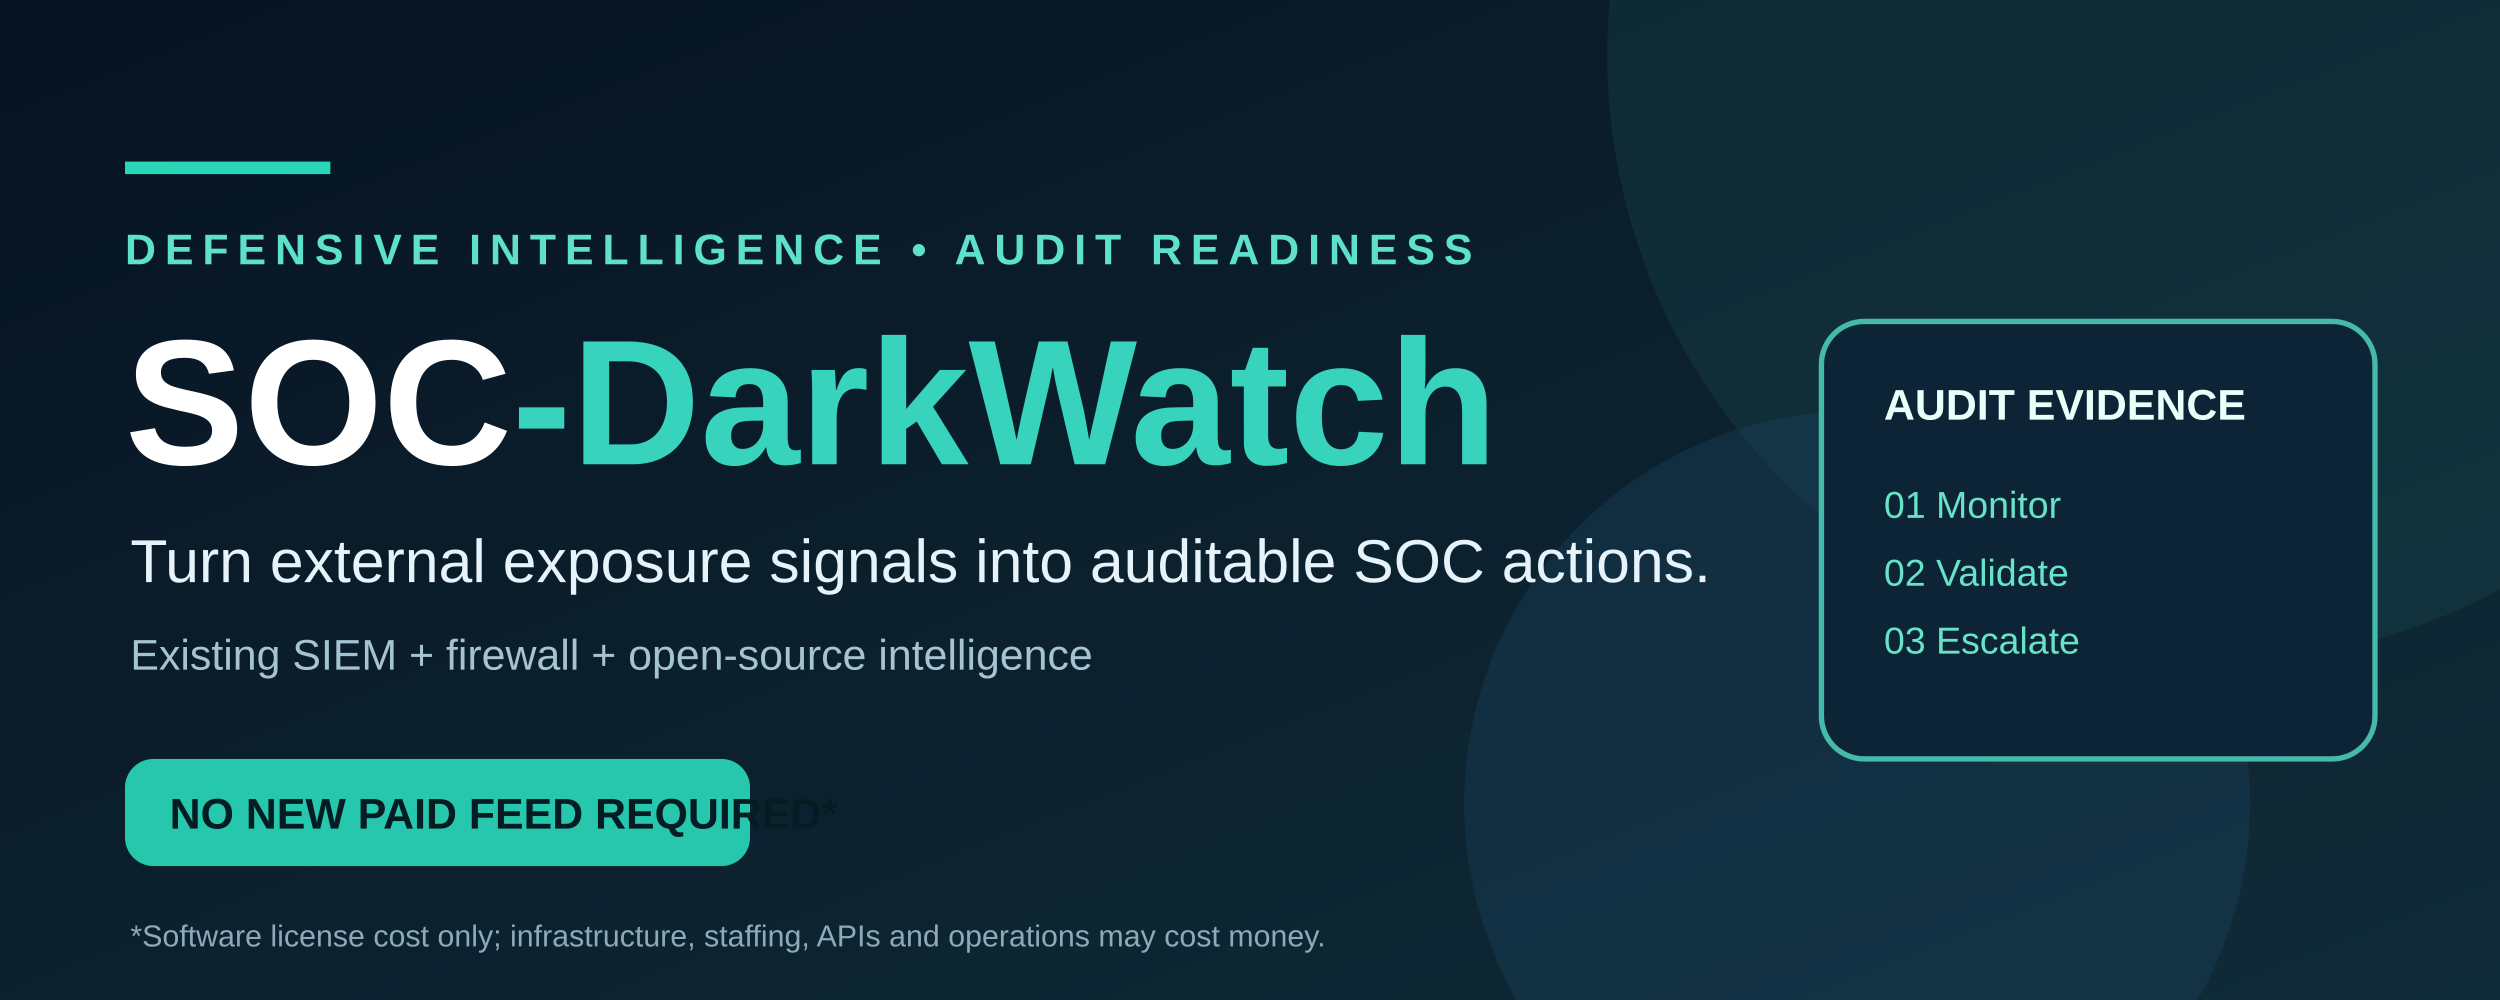
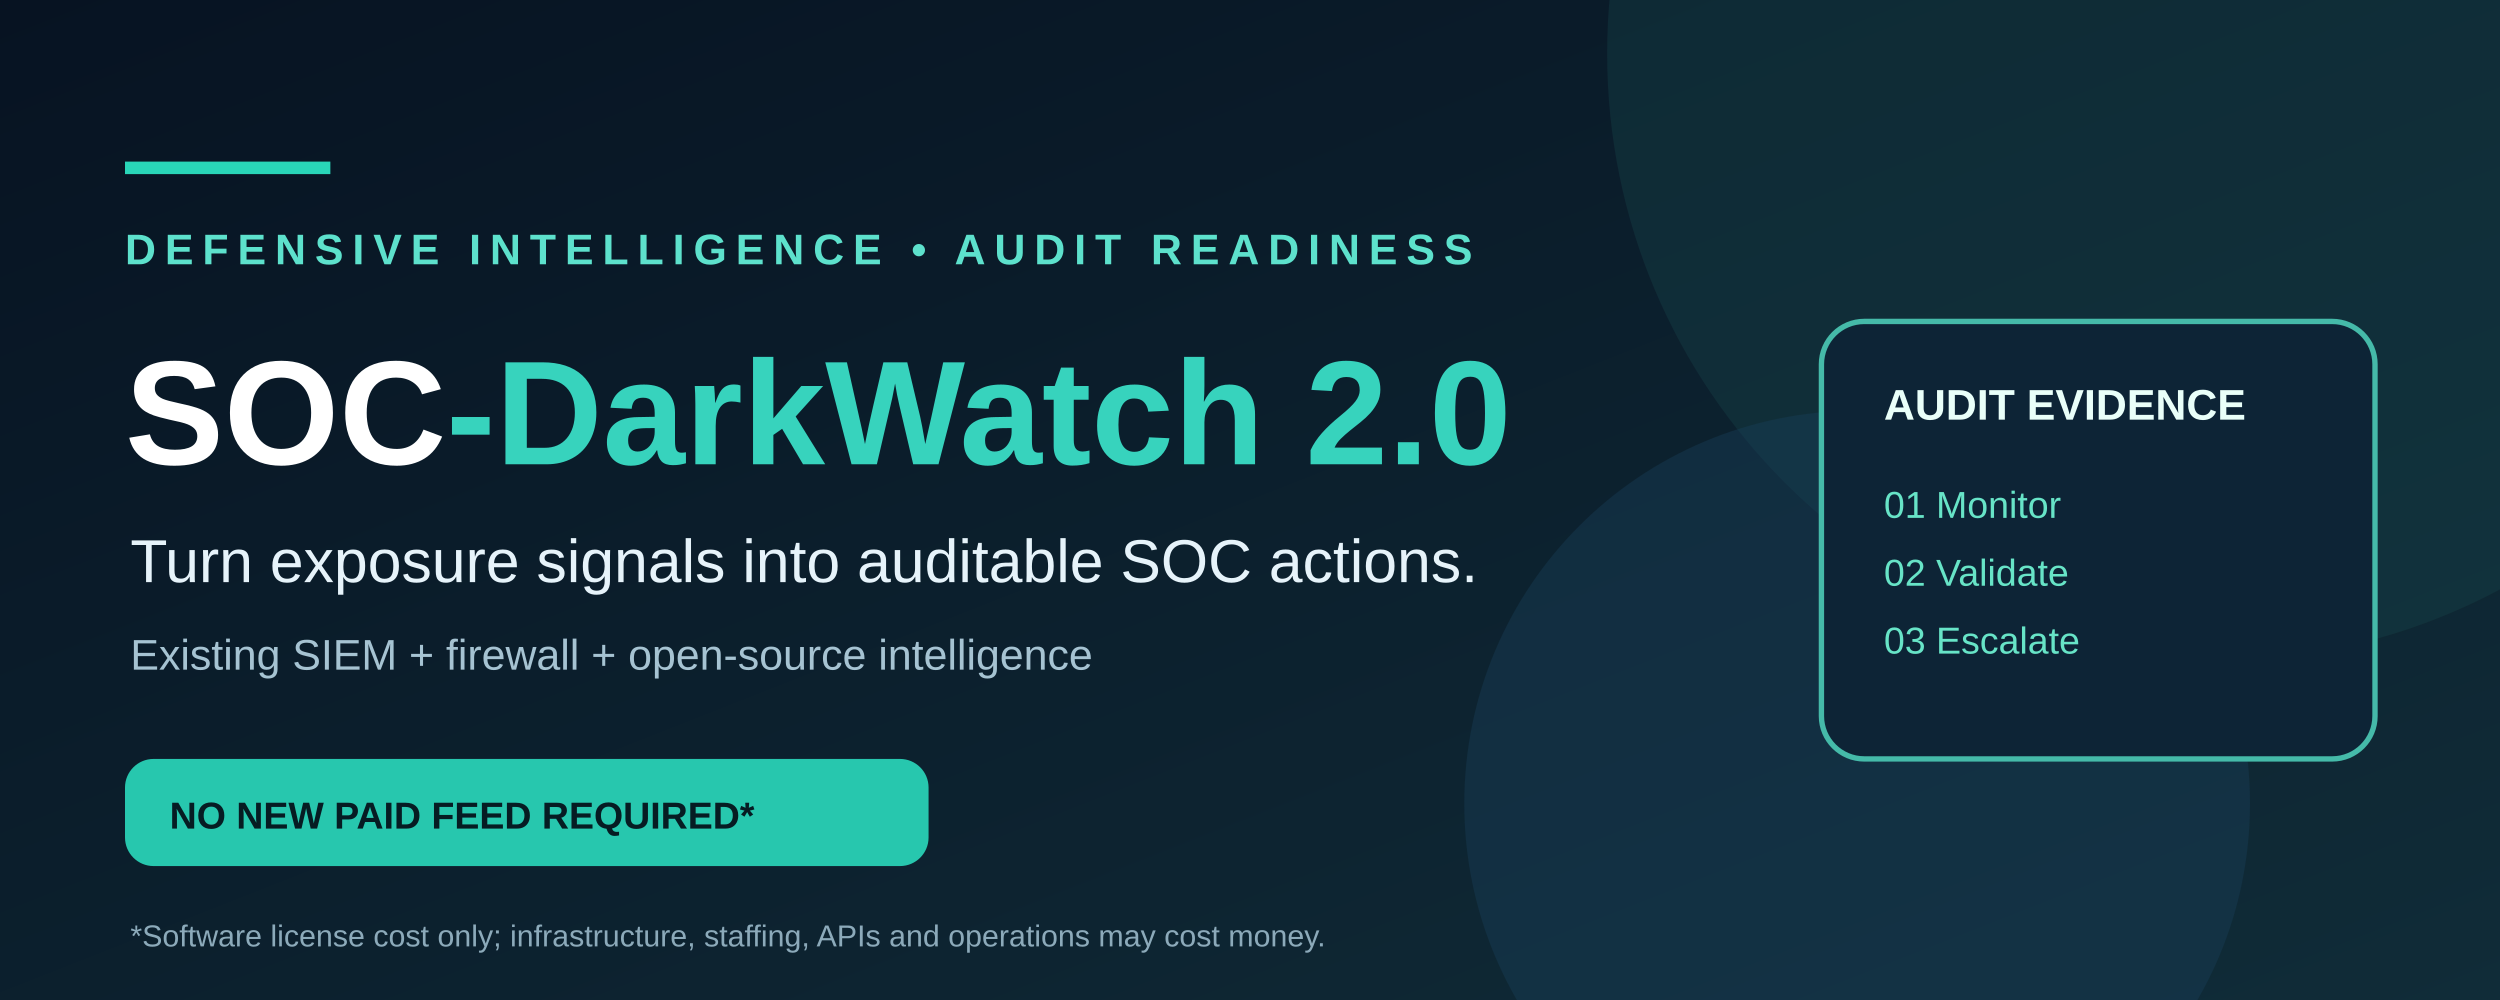
<svg xmlns="http://www.w3.org/2000/svg" width="1400" height="560" viewBox="0 0 1400 560">
  <defs>
    <linearGradient id="bg" x2="1" y2="1">
      <stop stop-color="#071322" />
      <stop offset="1" stop-color="#102c38" />
    </linearGradient>
    <linearGradient id="accent">
      <stop stop-color="#2ad7bb" />
      <stop offset="1" stop-color="#82b9fa" />
    </linearGradient>
  </defs>
  <rect width="1400" height="560" fill="url(#bg)" />
  <circle cx="1240" cy="30" r="340" fill="#17444a" opacity=".36" />
  <circle cx="1040" cy="450" r="220" fill="#173d57" opacity=".42" />
  <path d="M70 94h115" stroke="#29d6b8" stroke-width="7" />
  <text x="70" y="148" fill="#5de1cc" font-family="Arial,sans-serif" font-size="24" font-weight="bold" letter-spacing="5">DEFENSIVE INTELLIGENCE • AUDIT READINESS</text>
-   <text x="70" y="260" fill="#fff" font-family="Arial,sans-serif" font-size="100" font-weight="bold">SOC<tspan fill="#37d3bd">-DarkWatch</tspan>
+   <text x="70" y="260" fill="#fff" font-family="Arial,sans-serif" font-size="83" font-weight="bold">SOC<tspan fill="#37d3bd">-DarkWatch 2.0</tspan>
  </text>
-   <text x="73" y="326" fill="#e6f3fa" font-family="Arial,sans-serif" font-size="34">Turn external exposure signals into auditable SOC actions.</text>
+   <text x="73" y="326" fill="#e6f3fa" font-family="Arial,sans-serif" font-size="34">Turn exposure signals into auditable SOC actions.</text>
  <text x="73" y="375" fill="#a6c3d2" font-family="Arial,sans-serif" font-size="24">Existing SIEM + firewall + open-source intelligence</text>
-   <rect x="70" y="425" width="350" height="60" rx="16" fill="#27c7ae" />
-   <text x="95" y="464" fill="#061c23" font-family="Arial,sans-serif" font-size="24" font-weight="bold">NO NEW PAID FEED REQUIRED*</text>
+   <rect x="70" y="425" width="450" height="60" rx="16" fill="#27c7ae" />
+   <text x="95" y="464" fill="#061c23" font-family="Arial,sans-serif" font-size="21" font-weight="bold">NO NEW PAID FEED REQUIRED*</text>
  <rect x="1020" y="180" width="310" height="245" rx="24" fill="#0d2436" stroke="#45baa9" stroke-width="3" />
  <text x="1055" y="235" fill="#e9fff9" font-family="Arial,sans-serif" font-size="24" font-weight="bold">AUDIT EVIDENCE</text>
  <text x="1055" y="290" fill="#67e4c7" font-family="Arial,sans-serif" font-size="21">01  Monitor</text>
  <text x="1055" y="328" fill="#67e4c7" font-family="Arial,sans-serif" font-size="21">02  Validate</text>
  <text x="1055" y="366" fill="#67e4c7" font-family="Arial,sans-serif" font-size="21">03  Escalate</text>
  <text x="73" y="530" fill="#8caaba" font-family="Arial,sans-serif" font-size="17">*Software license cost only; infrastructure, staffing, APIs and operations may cost money.</text>
</svg>
